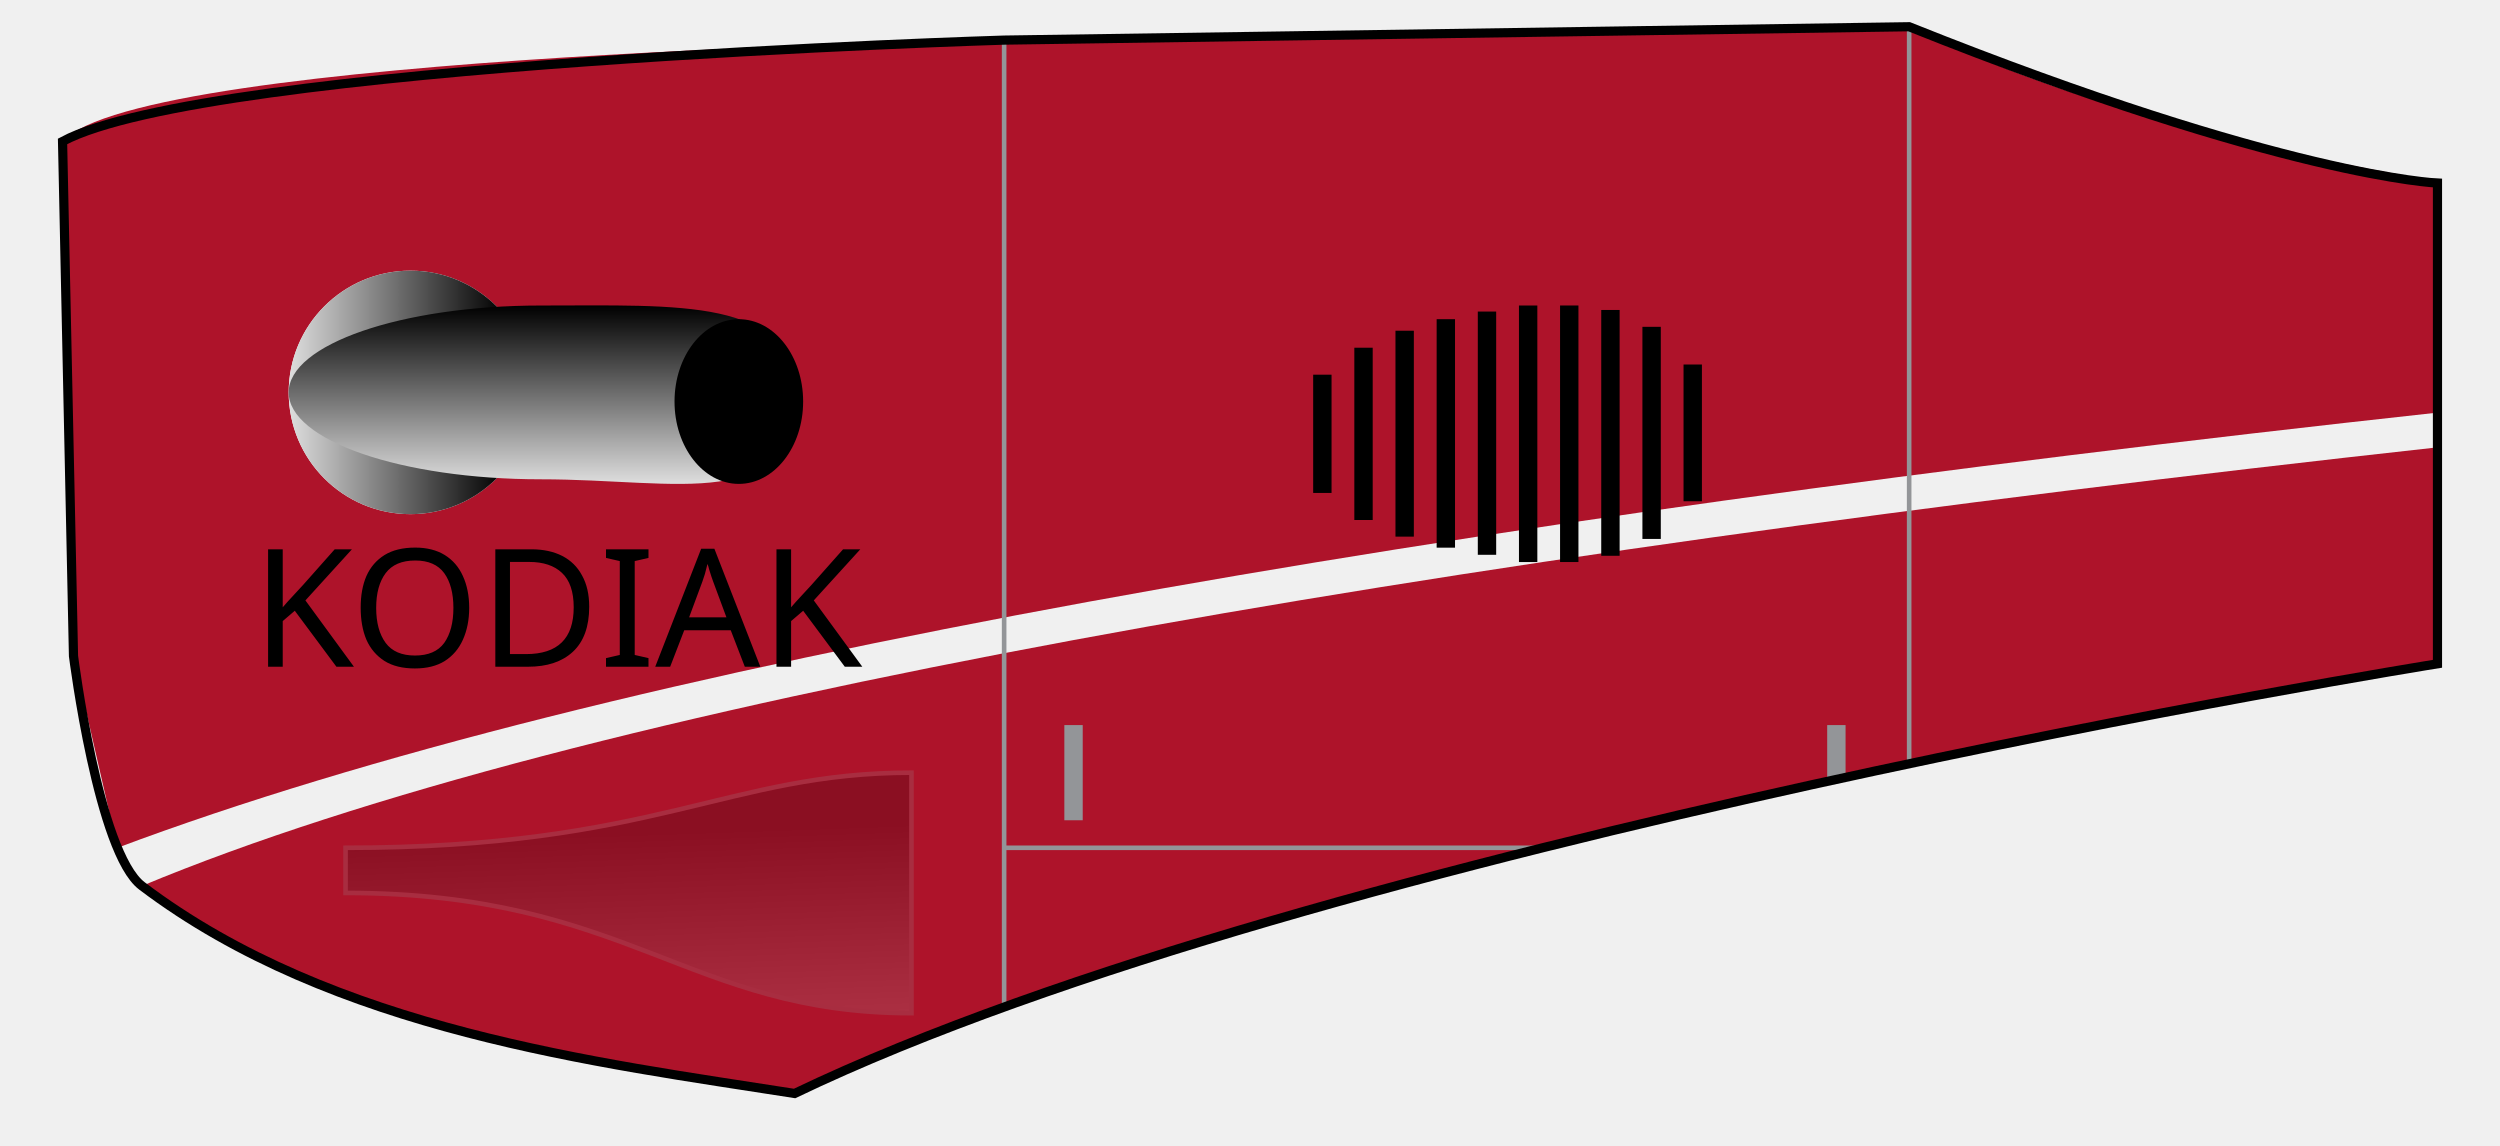
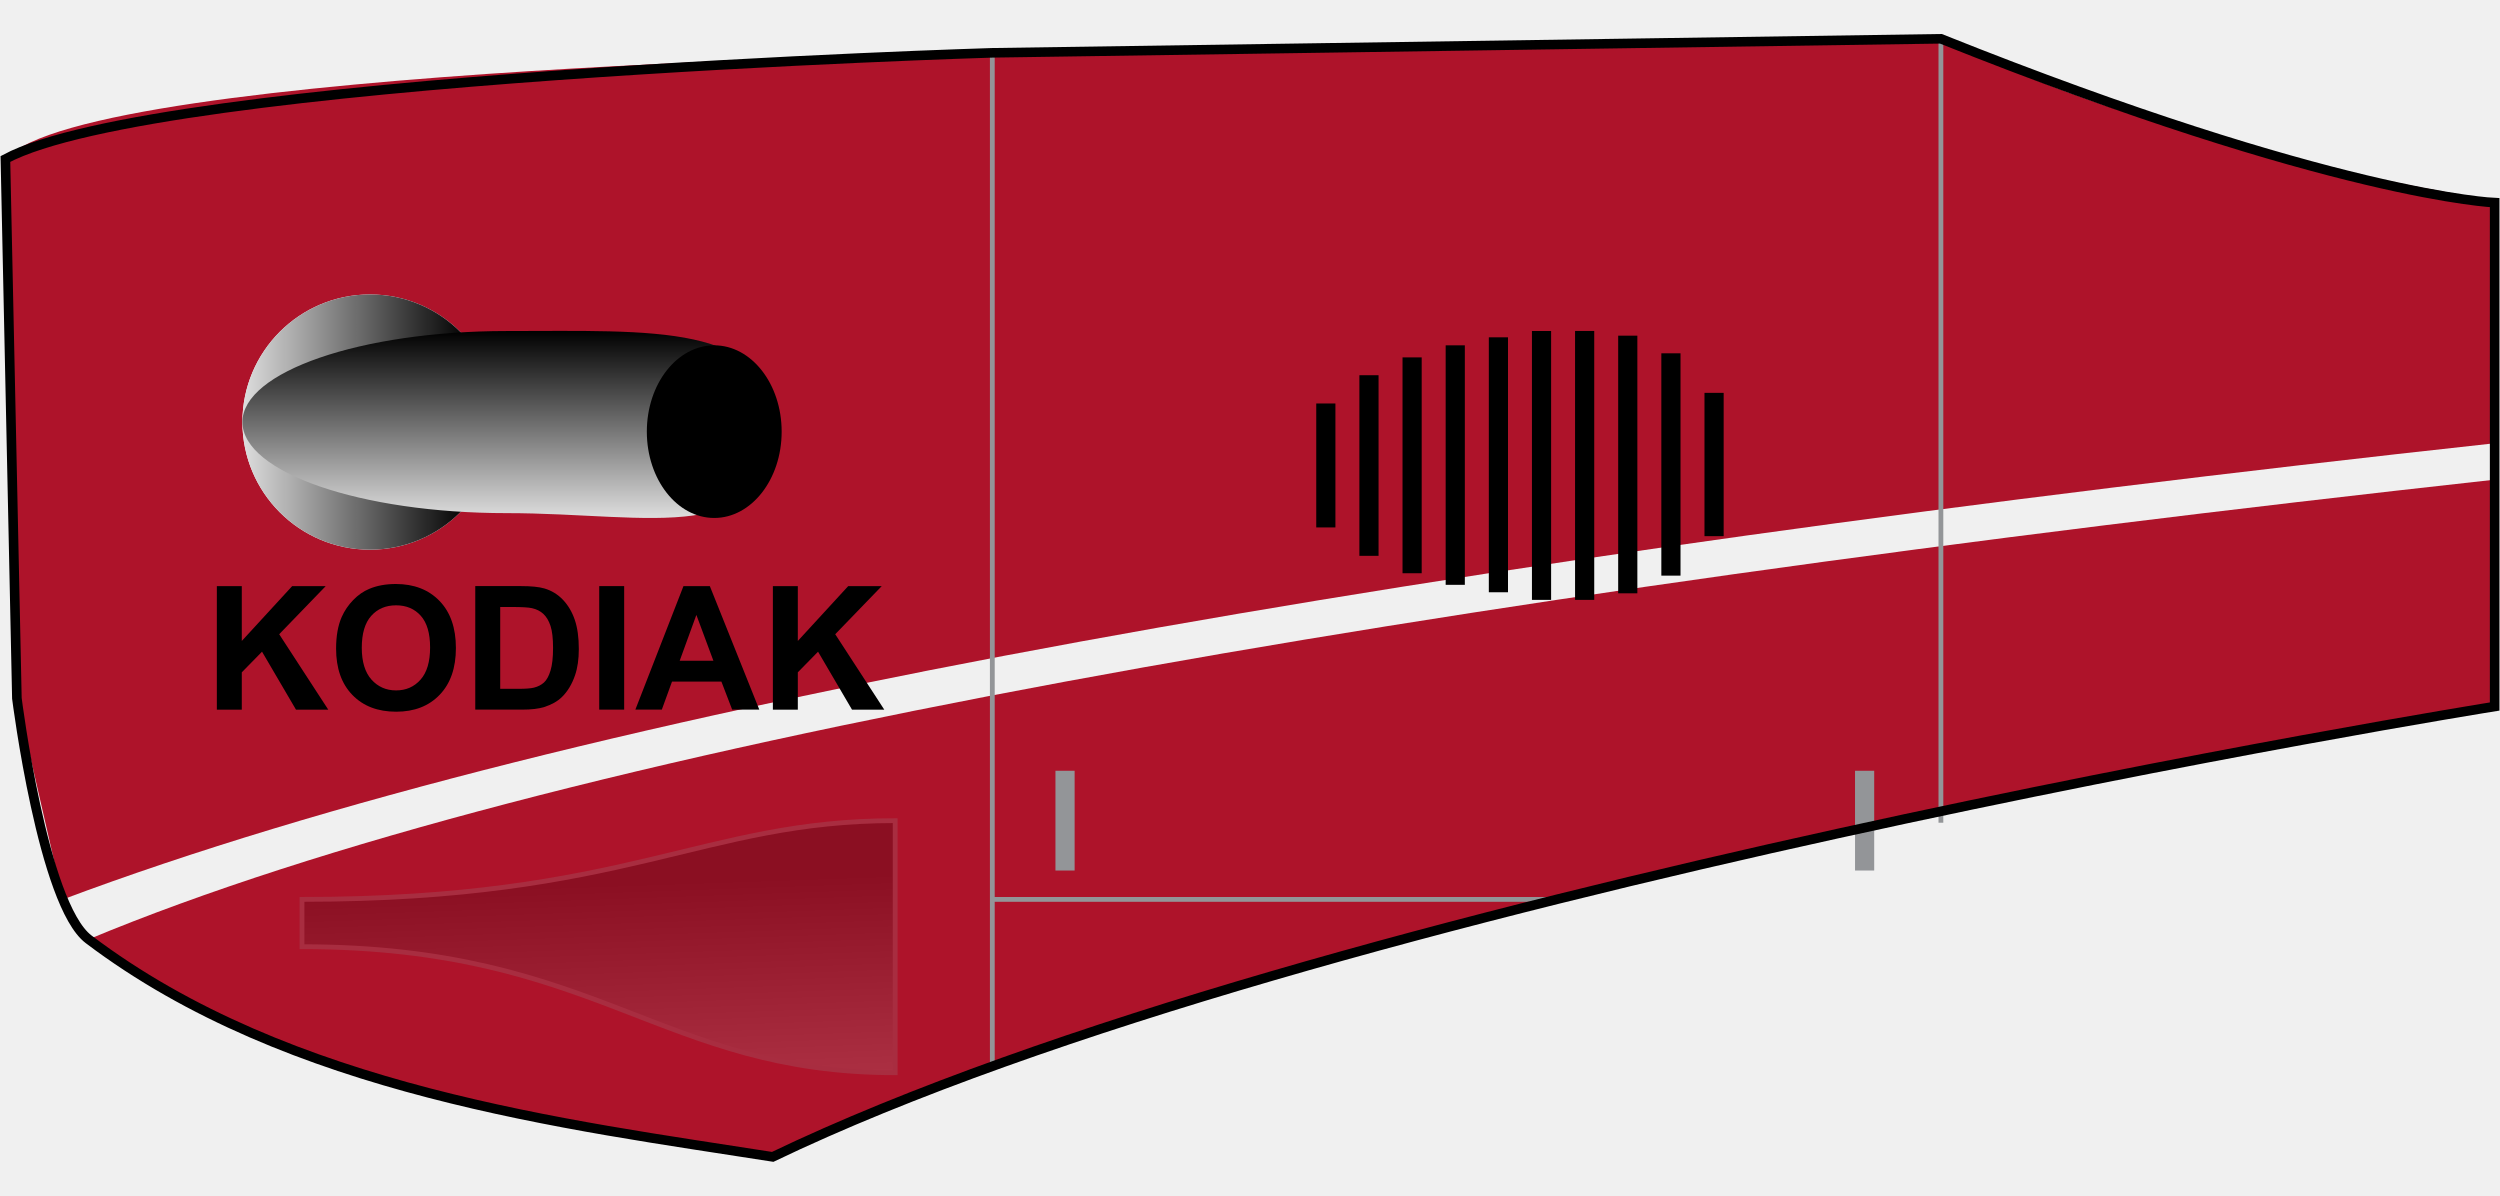
- <svg xmlns="http://www.w3.org/2000/svg" version="1.1" x="0px" y="0px" width="136.06px" height="62.36px" viewBox="0 0 136.06 62.36" enable-background="new 0 0 136.06 62.36" xml:space="preserve">
+ <svg xmlns="http://www.w3.org/2000/svg" version="1.1" x="0px" y="0px" width="130.39px" height="62.36px" viewBox="0 0 130.39 62.36" enable-background="new 0 0 130.39 62.36" xml:space="preserve">
  <g id="Livery">
-     <path fill="#AE132A" d="M7.725,48.214c0,0,1.025,0.754,1.381,0.981c9.008,5.73,19.275,8.53,31.998,10.054   c0.535,0.064,2.141,0.263,2.141,0.263c20.833-9.298,52.227-16.982,89.412-23.334V24.346C77.355,30.454,31.626,38.258,7.725,48.214z   " />
-     <path fill="#AE132A" d="M103.904,1.455L54.649,2.183c0,0-46.924,0.693-51.245,5.513l0.596,28.006l2.392,10.438   c26.826-10.063,72.022-17.747,126.264-23.684V9.867C122.422,8.143,112.3,5.493,103.904,1.455z" />
-     <text id="KODIAK_-_Left" transform="matrix(1 0 0 1 13.7153 36.2861)" font-family="'Arial-BoldMT'" font-size="8.96">KODIAK</text>
+     <g id="Left_Side_1_">
+       <path fill="#AE132A" d="M4.622,48.991c0,0,1.029,0.758,1.388,0.986c9.048,5.756,19.361,8.568,32.14,10.098    c0.538,0.065,2.151,0.264,2.151,0.264c20.926-9.34,52.46-17.06,89.811-23.439V25.017    C74.561,31.152,28.628,38.99,4.622,48.991z" />
+       <path fill="#AE132A" d="M101.23,2.023L51.755,2.755c0,0-47.134,0.695-51.473,5.537l0.599,28.13l2.403,10.486    c26.946-10.108,72.343-17.826,126.828-23.79v-12.646C119.831,8.741,109.662,6.079,101.23,2.023z" />
+     </g>
+     <g id="KODIAK_-_Left_1_">
+       <path d="M11.31,37.011v-6.442h1.301v2.861l2.628-2.861h1.749l-2.426,2.51l2.558,3.933H15.437l-1.771-3.023    l-1.055,1.077v1.946H11.31z" />
+       <path d="M17.529,33.829c0-0.656,0.098-1.207,0.294-1.652c0.146-0.328,0.346-0.622,0.6-0.883    s0.531-0.454,0.833-0.58c0.401-0.17,0.864-0.255,1.389-0.255c0.949,0,1.708,0.294,2.278,0.883    s0.855,1.408,0.855,2.457c0,1.04-0.283,1.853-0.848,2.44c-0.565,0.588-1.321,0.881-2.268,0.881    c-0.958,0-1.72-0.292-2.285-0.876C17.811,35.659,17.529,34.855,17.529,33.829z M18.869,33.785    c0,0.73,0.169,1.282,0.505,1.659c0.337,0.376,0.765,0.565,1.283,0.565s0.944-0.186,1.276-0.56    c0.333-0.373,0.499-0.934,0.499-1.681c0-0.738-0.162-1.289-0.486-1.652s-0.753-0.545-1.29-0.545    s-0.968,0.184-1.296,0.552C19.033,32.489,18.869,33.044,18.869,33.785z" />
+       <path d="M24.789,30.568h2.377c0.536,0,0.945,0.041,1.226,0.123c0.378,0.111,0.702,0.31,0.971,0.594    s0.475,0.632,0.615,1.043c0.141,0.412,0.211,0.92,0.211,1.523c0,0.53-0.066,0.987-0.198,1.371    c-0.161,0.469-0.391,0.848-0.69,1.138c-0.226,0.22-0.53,0.392-0.914,0.515    c-0.287,0.091-0.671,0.136-1.151,0.136h-2.448V30.568z M26.089,31.658v4.268h0.971    c0.363,0,0.625-0.021,0.787-0.061c0.211-0.053,0.386-0.143,0.525-0.269s0.253-0.333,0.341-0.622    c0.088-0.288,0.132-0.682,0.132-1.18s-0.044-0.88-0.132-1.147s-0.211-0.475-0.369-0.624    s-0.359-0.251-0.602-0.304c-0.182-0.041-0.538-0.061-1.068-0.061H26.089z" />
+       <path d="M31.253,37.011v-6.442h1.301v6.442H31.253z" />
+       <path d="M39.602,37.011h-1.415l-0.562-1.463h-2.575l-0.532,1.463h-1.38l2.509-6.442h1.375L39.602,37.011z     M37.208,34.462l-0.888-2.391l-0.87,2.391H37.208z" />
+       <path d="M40.31,37.011v-6.442h1.301v2.861l2.628-2.861h1.749l-2.426,2.51l2.558,3.933h-1.683l-1.771-3.023    l-1.055,1.077v1.946H40.31z" />
+     </g>
    <g id="Exhaust_Stack_-_Left">
      <g>
-         <circle fill="#FFFFFF" cx="22.338" cy="21.356" r="6.626" />
-         <linearGradient id="SVGID_1_" gradientUnits="userSpaceOnUse" x1="15.711" y1="21.356" x2="28.965" y2="21.356">
+         <circle fill="#FFFFFF" cx="19.299" cy="22.013" r="6.656" />
+         <linearGradient id="SVGID_1_" gradientUnits="userSpaceOnUse" x1="12.643" y1="22.013" x2="25.956" y2="22.013">
          <stop offset="0" style="stop-color:#DEDEDE" />
          <stop offset="0.882" style="stop-color:#000000" />
        </linearGradient>
-         <circle fill="url(#SVGID_1_)" cx="22.338" cy="21.356" r="6.627" />
-         <linearGradient id="SVGID_2_" gradientUnits="userSpaceOnUse" x1="29.431" y1="26.336" x2="29.431" y2="16.621">
+         <circle fill="url(#SVGID_1_)" cx="19.299" cy="22.013" r="6.656" />
+         <linearGradient id="SVGID_2_" gradientUnits="userSpaceOnUse" x1="26.424" y1="27.016" x2="26.424" y2="17.257">
          <stop offset="0" style="stop-color:#DEDEDE" />
          <stop offset="1" style="stop-color:#000000" />
        </linearGradient>
-         <path fill="url(#SVGID_2_)" d="M43.151,21.356c0,6.626-6.143,4.729-13.72,4.729s-13.72-2.116-13.72-4.729     c0-2.612,6.142-4.728,13.72-4.728S43.151,16.223,43.151,21.356z" />
-         <ellipse cx="40.21" cy="21.854" rx="3.5" ry="4.482" />
+         <path fill="url(#SVGID_2_)" d="M40.206,22.013c0,6.656-6.17,4.75-13.781,4.75s-13.781-2.125-13.781-4.75     c0-2.623,6.17-4.748,13.781-4.748S40.206,16.857,40.206,22.013z" />
+         <ellipse cx="37.252" cy="22.513" rx="3.516" ry="4.502" />
      </g>
    </g>
-     <line fill="none" stroke="#939598" stroke-width="0.25" stroke-miterlimit="10" x1="103.904" y1="1.455" x2="103.904" y2="41.566" />
-     <line fill="none" stroke="#939598" stroke-width="0.25" stroke-miterlimit="10" x1="54.649" y1="2.183" x2="54.649" y2="54.807" />
-     <line fill="none" stroke="#939598" stroke-width="0.25" stroke-miterlimit="10" x1="54.649" y1="46.141" x2="84.182" y2="46.141" />
-     <line fill="none" stroke="#939598" stroke-miterlimit="10" x1="58.426" y1="39.462" x2="58.426" y2="44.642" />
-     <line fill="none" stroke="#939598" stroke-miterlimit="10" x1="99.943" y1="39.462" x2="99.943" y2="42.517" />
+     <line fill="none" stroke="#939598" stroke-width="0.25" stroke-miterlimit="10" x1="101.23" y1="2.023" x2="101.23" y2="42.91" />
+     <line fill="none" stroke="#939598" stroke-width="0.25" stroke-miterlimit="10" x1="51.755" y1="2.755" x2="51.755" y2="55.613" />
+     <line fill="none" stroke="#939598" stroke-width="0.25" stroke-miterlimit="10" x1="51.755" y1="46.909" x2="81.414" y2="46.909" />
+     <line fill="none" stroke="#939598" stroke-miterlimit="10" x1="55.548" y1="40.2" x2="55.548" y2="45.403" />
+     <line fill="none" stroke="#939598" stroke-miterlimit="10" x1="97.251" y1="40.2" x2="97.251" y2="45.403" />
    <g id="Cowling_-_Left">
-       <linearGradient id="SVGID_3_" gradientUnits="userSpaceOnUse" x1="34.568" y1="55.668" x2="34.111" y2="42.572">
+       <linearGradient id="SVGID_3_" gradientUnits="userSpaceOnUse" x1="31.584" y1="56.477" x2="31.124" y2="43.322">
        <stop offset="0" style="stop-color:#A1A1A1" />
        <stop offset="0.788" style="stop-color:#000000" />
      </linearGradient>
-       <path opacity="0.2" fill="url(#SVGID_3_)" stroke="#939598" stroke-width="0.25" stroke-miterlimit="10" d="M49.606,55.142    c-12.187,0-15.4-6.545-30.8-6.545v-2.456c16.933,0,20.76-4.089,30.8-4.089V55.142z" />
+       <path opacity="0.2" fill="url(#SVGID_3_)" stroke="#939598" stroke-width="0.25" stroke-miterlimit="10" d="M46.689,55.95    c-12.24,0-15.469-6.574-30.938-6.574v-2.467c17.01,0,20.853-4.107,30.938-4.107V55.95z" />
      <g>
-         <line fill="none" stroke="#000000" stroke-miterlimit="10" x1="92.125" y1="19.838" x2="92.125" y2="27.28" />
-         <line fill="none" stroke="#000000" stroke-miterlimit="10" x1="89.887" y1="17.787" x2="89.887" y2="29.331" />
-         <line fill="none" stroke="#000000" stroke-miterlimit="10" x1="85.405" y1="16.626" x2="85.405" y2="30.588" />
-         <line fill="none" stroke="#000000" stroke-miterlimit="10" x1="87.646" y1="16.87" x2="87.646" y2="30.248" />
-         <line fill="none" stroke="#000000" stroke-miterlimit="10" x1="83.168" y1="16.627" x2="83.168" y2="30.589" />
-         <line fill="none" stroke="#000000" stroke-miterlimit="10" x1="80.928" y1="16.956" x2="80.928" y2="30.194" />
-         <line fill="none" stroke="#000000" stroke-miterlimit="10" x1="76.447" y1="17.999" x2="76.447" y2="29.206" />
-         <line fill="none" stroke="#000000" stroke-miterlimit="10" x1="78.688" y1="17.371" x2="78.688" y2="29.806" />
-         <line fill="none" stroke="#000000" stroke-miterlimit="10" x1="74.208" y1="18.924" x2="74.208" y2="28.301" />
-         <line fill="none" stroke="#000000" stroke-miterlimit="10" x1="71.968" y1="20.392" x2="71.968" y2="26.828" />
+         <line fill="none" stroke="#000000" stroke-miterlimit="10" x1="89.399" y1="20.49" x2="89.399" y2="27.964" />
+         <line fill="none" stroke="#000000" stroke-miterlimit="10" x1="87.149" y1="18.427" x2="87.149" y2="30.023" />
+         <line fill="none" stroke="#000000" stroke-miterlimit="10" x1="82.649" y1="17.261" x2="82.649" y2="31.287" />
+         <line fill="none" stroke="#000000" stroke-miterlimit="10" x1="84.898" y1="17.507" x2="84.898" y2="30.945" />
+         <line fill="none" stroke="#000000" stroke-miterlimit="10" x1="80.4" y1="17.263" x2="80.4" y2="31.287" />
+         <line fill="none" stroke="#000000" stroke-miterlimit="10" x1="78.151" y1="17.593" x2="78.151" y2="30.89" />
+         <line fill="none" stroke="#000000" stroke-miterlimit="10" x1="73.65" y1="18.64" x2="73.65" y2="29.898" />
+         <line fill="none" stroke="#000000" stroke-miterlimit="10" x1="75.9" y1="18.011" x2="75.9" y2="30.502" />
+         <line fill="none" stroke="#000000" stroke-miterlimit="10" x1="71.4" y1="19.57" x2="71.4" y2="28.99" />
+         <line fill="none" stroke="#000000" stroke-miterlimit="10" x1="69.15" y1="21.044" x2="69.15" y2="27.509" />
      </g>
    </g>
  </g>
  <g id="Fuselage_Parts">
    <g id="_x34__-_Left">
-       <path fill="none" stroke="#000000" stroke-width="0.5" stroke-miterlimit="10" d="M132.657,36.126V9.963    c0,0-8.293-0.32-28.753-8.508L54.649,2.183c0,0-43.385,1.295-51.245,5.513l0.596,28.006c0,0,1.348,10.712,3.724,12.512    c10.428,7.895,24.872,9.624,35.521,11.298C71.586,45.902,132.657,36.126,132.657,36.126z" />
+       <path fill="none" stroke="#000000" stroke-width="0.5" stroke-miterlimit="10" d="M130.111,36.849V10.57    c0,0-8.329-0.322-28.882-8.547L51.755,2.755c0,0-43.579,1.301-51.473,5.537l0.599,28.13    c0,0,1.353,10.76,3.741,12.568c10.474,7.93,24.982,9.666,35.679,11.348    C68.767,46.669,130.111,36.849,130.111,36.849z" />
    </g>
+     <g>
+ 	</g>
+     <g>
+ 	</g>
+     <g>
+ 	</g>
+     <g>
+ 	</g>
+     <g>
+ 	</g>
+     <g>
+ 	</g>
  </g>
</svg>
